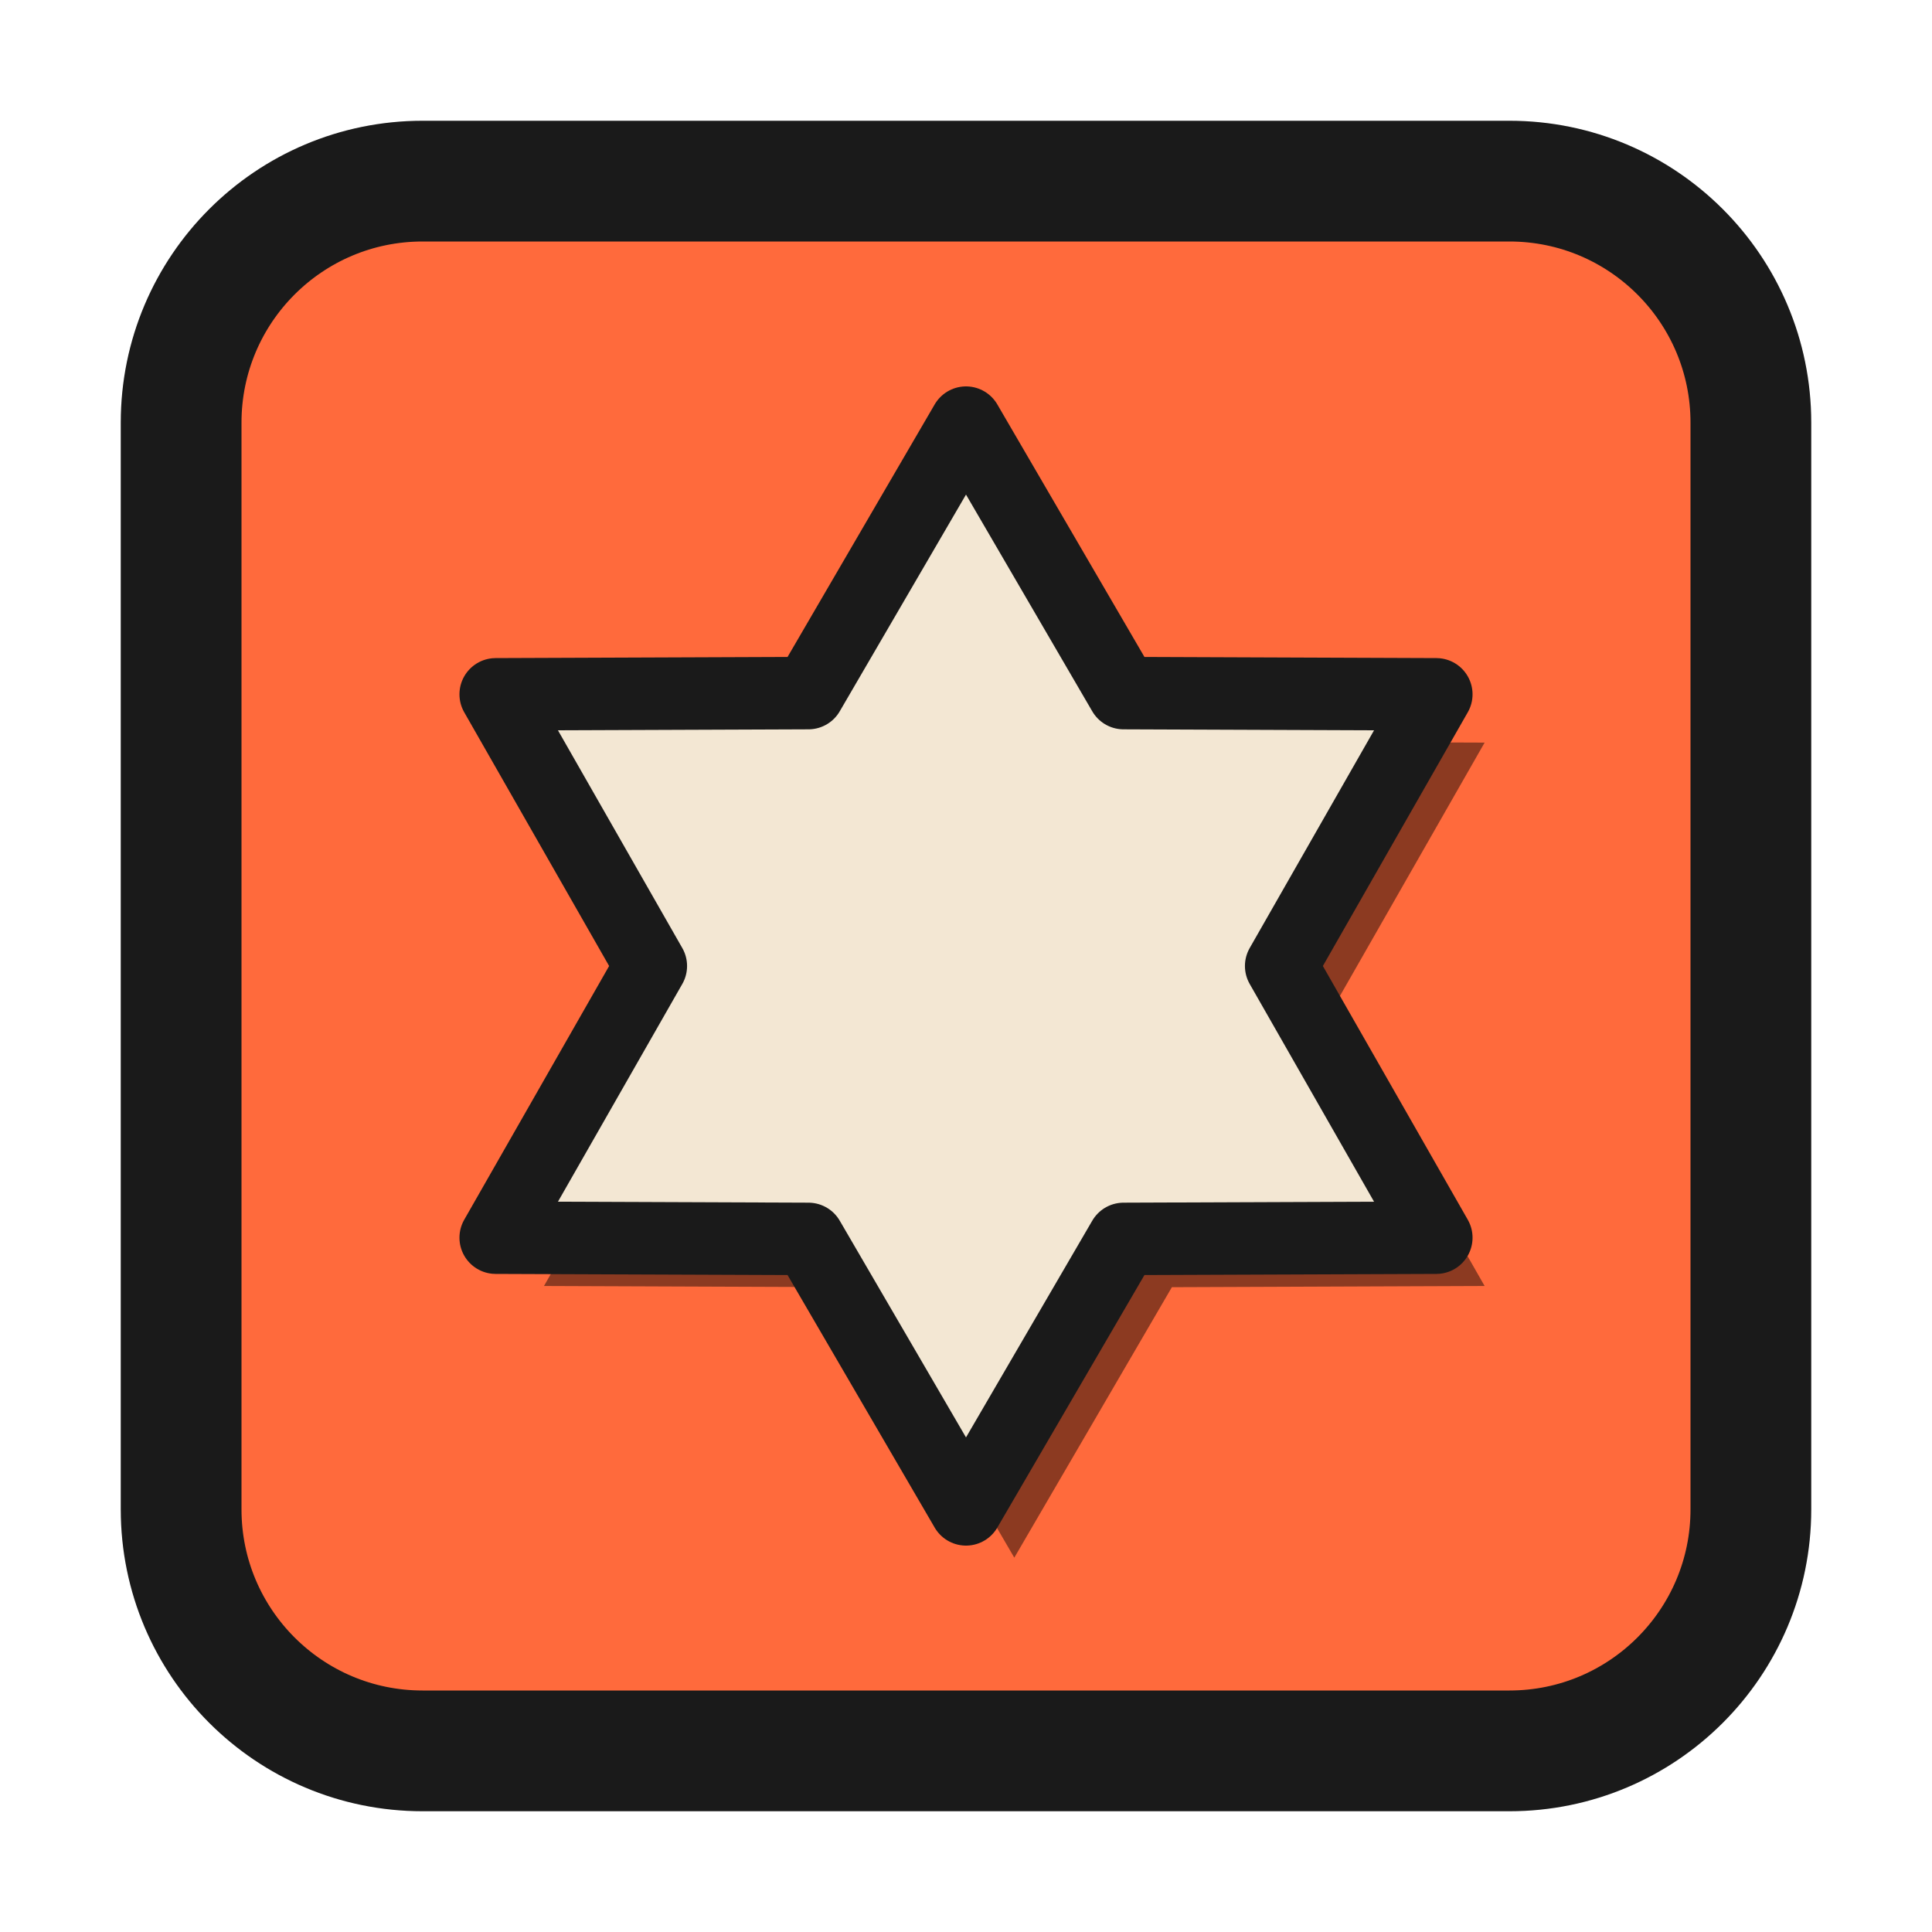
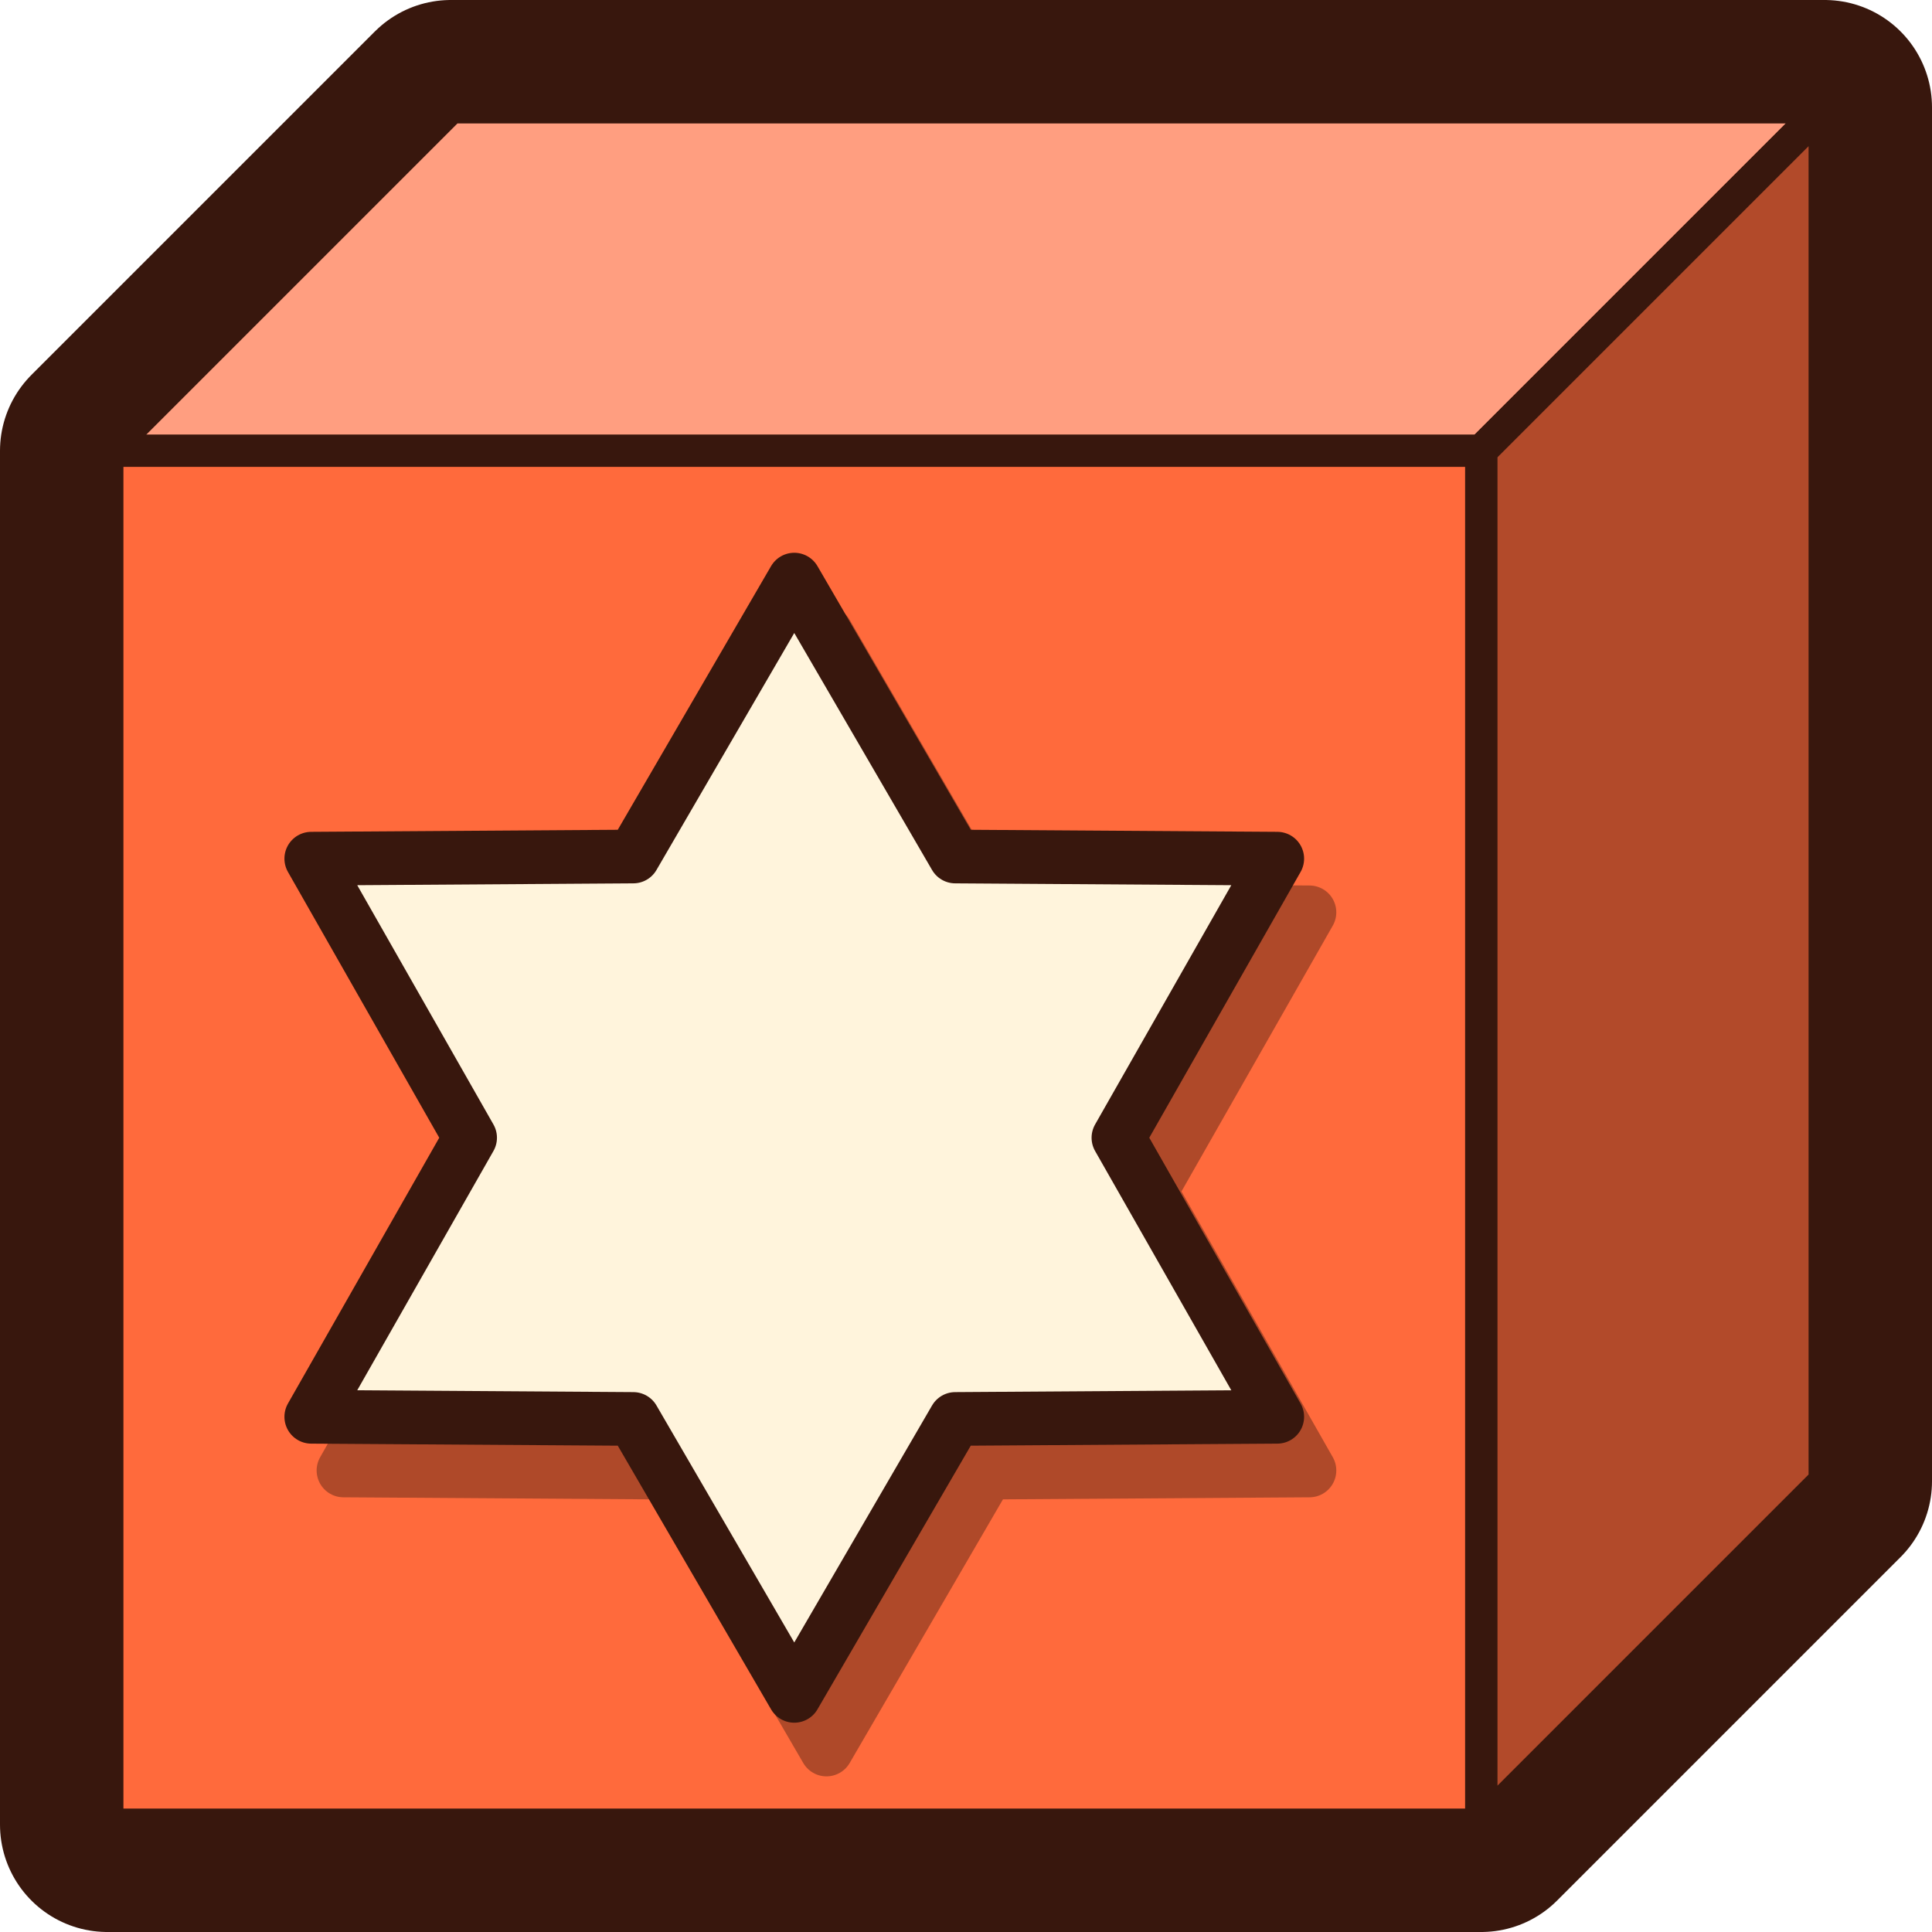
- <svg xmlns="http://www.w3.org/2000/svg" viewBox="0 0 32 32">
-   <path d="M7 3H25A4 4 0 0 1 29 7V25A4 4 0 0 1 25 29H7A4 4 0 0 1 3 25V7A4 4 0 0 1 7 3Z" fill="#FF6A3C" stroke="#1A1A1A" stroke-width="2" stroke-linejoin="round" />
-   <path d="M16.80 7.80L19.41 12.28L24.59 12.30L22.02 16.80L24.59 21.30L19.41 21.32L16.80 25.80L14.19 21.32L9.01 21.30L11.58 16.80L9.01 12.30L14.19 12.28Z" fill="rgba(0, 0, 0, 0.45)" stroke="none" />
-   <path d="M16.00 7.00L18.61 11.48L23.79 11.50L21.22 16.00L23.79 20.50L18.61 20.52L16.00 25.00L13.39 20.52L8.21 20.50L10.78 16.00L8.21 11.50L13.39 11.48Z" fill="#F3E7D3" stroke="#1A1A1A" stroke-width="1.2" stroke-linejoin="round" />
+ <svg xmlns="http://www.w3.org/2000/svg" viewBox="-5 -5 90 90">
+   <polygon points="0,16 16,0 80,0 80,64 64,80 0,80" fill="none" stroke="#38170D" stroke-width="10" stroke-linejoin="round" />
+   <polygon points="0,16 16,0 80,0 64,16" fill="#FF9E80" stroke="#38170D" stroke-width="1.5" stroke-linejoin="round" />
+   <polygon points="64,16 80,0 80,64 64,80" fill="#B24A2A" stroke="#38170D" stroke-width="1.5" stroke-linejoin="round" />
+   <polygon points="0,16 64,16 64,80 0,80" fill="#FF6A3C" stroke="#38170D" stroke-width="1.5" stroke-linejoin="round" />
+   <polygon points="33.5,24.5 41.0,37.4 56.0,37.5 48.6,50.5 56.0,63.5 41.0,63.6 33.5,76.5 26.0,63.6 11.0,63.5 18.4,50.5 11.0,37.5 26.0,37.4" fill="#38170D" opacity="0.4" stroke="#38170D" stroke-width="2.5" stroke-linejoin="round" />
+   <polygon points="32.0,22.0 39.5,34.9 54.5,35.0 47.1,48.0 54.5,61.0 39.5,61.1 32.0,74.0 24.5,61.1 9.5,61.0 16.9,48.0 9.5,35.0 24.5,34.9" fill="#FFF4DC" stroke="#38170D" stroke-width="2.5" stroke-linejoin="round" />
</svg>
